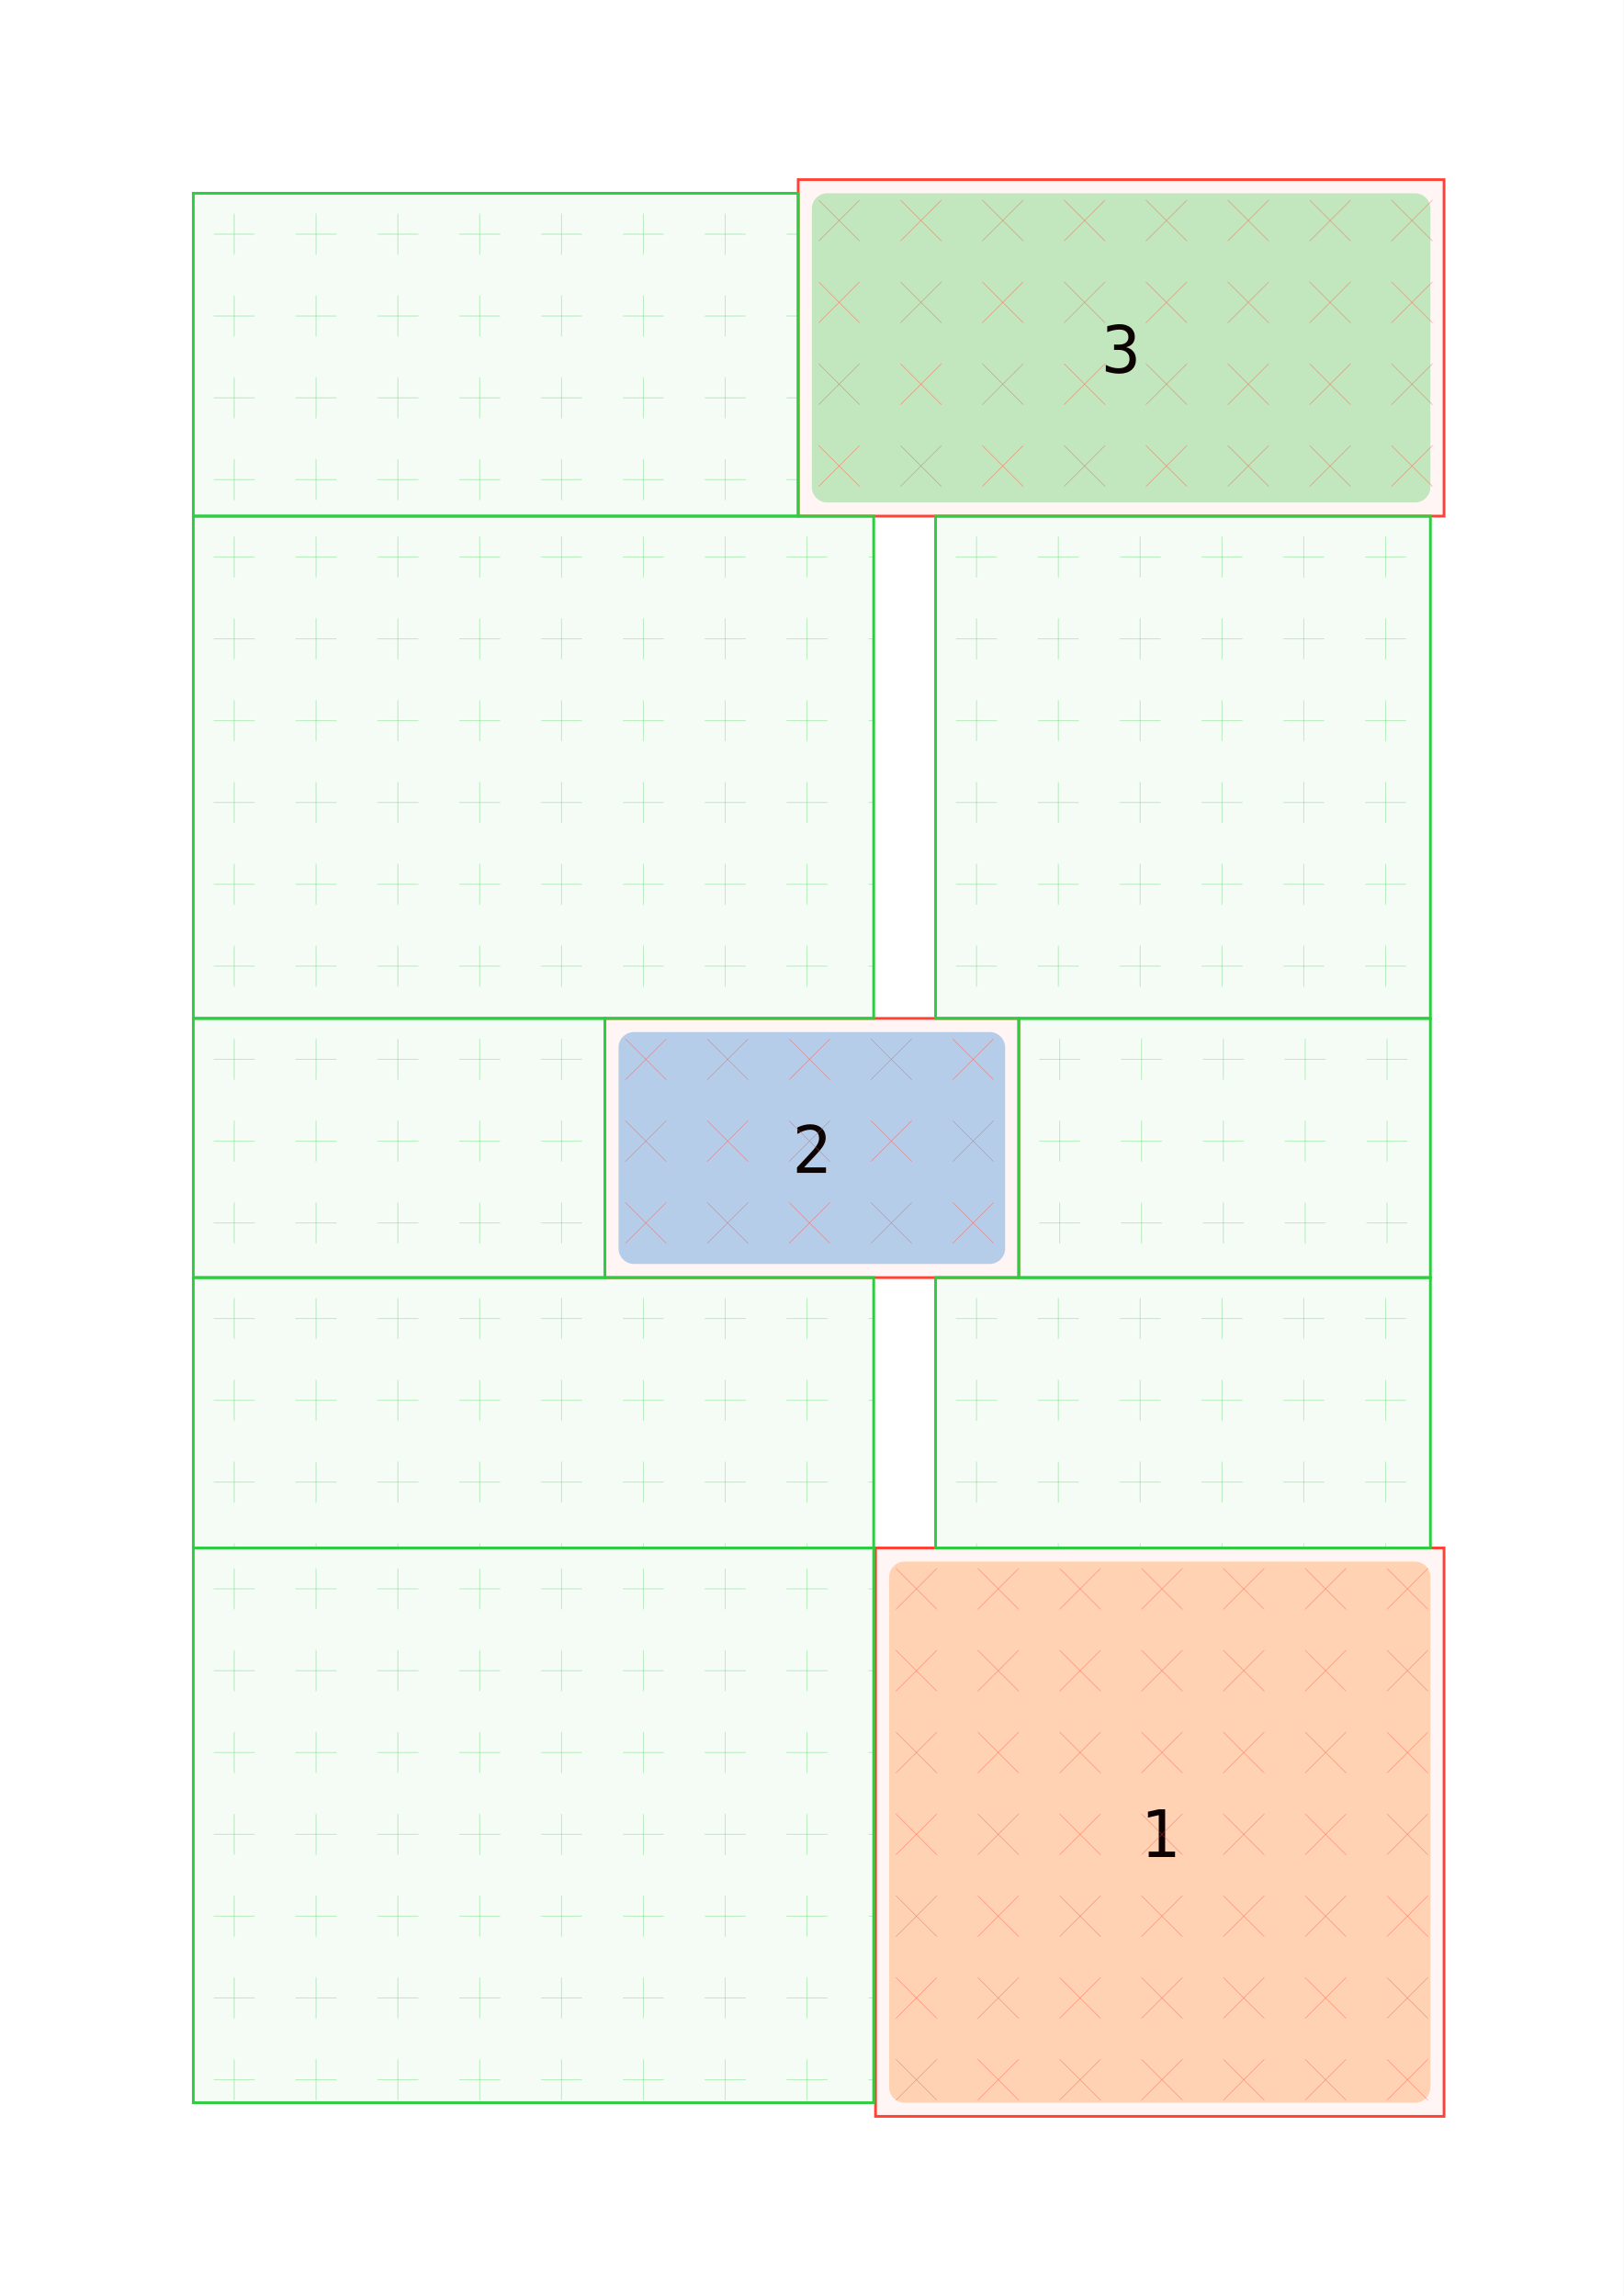
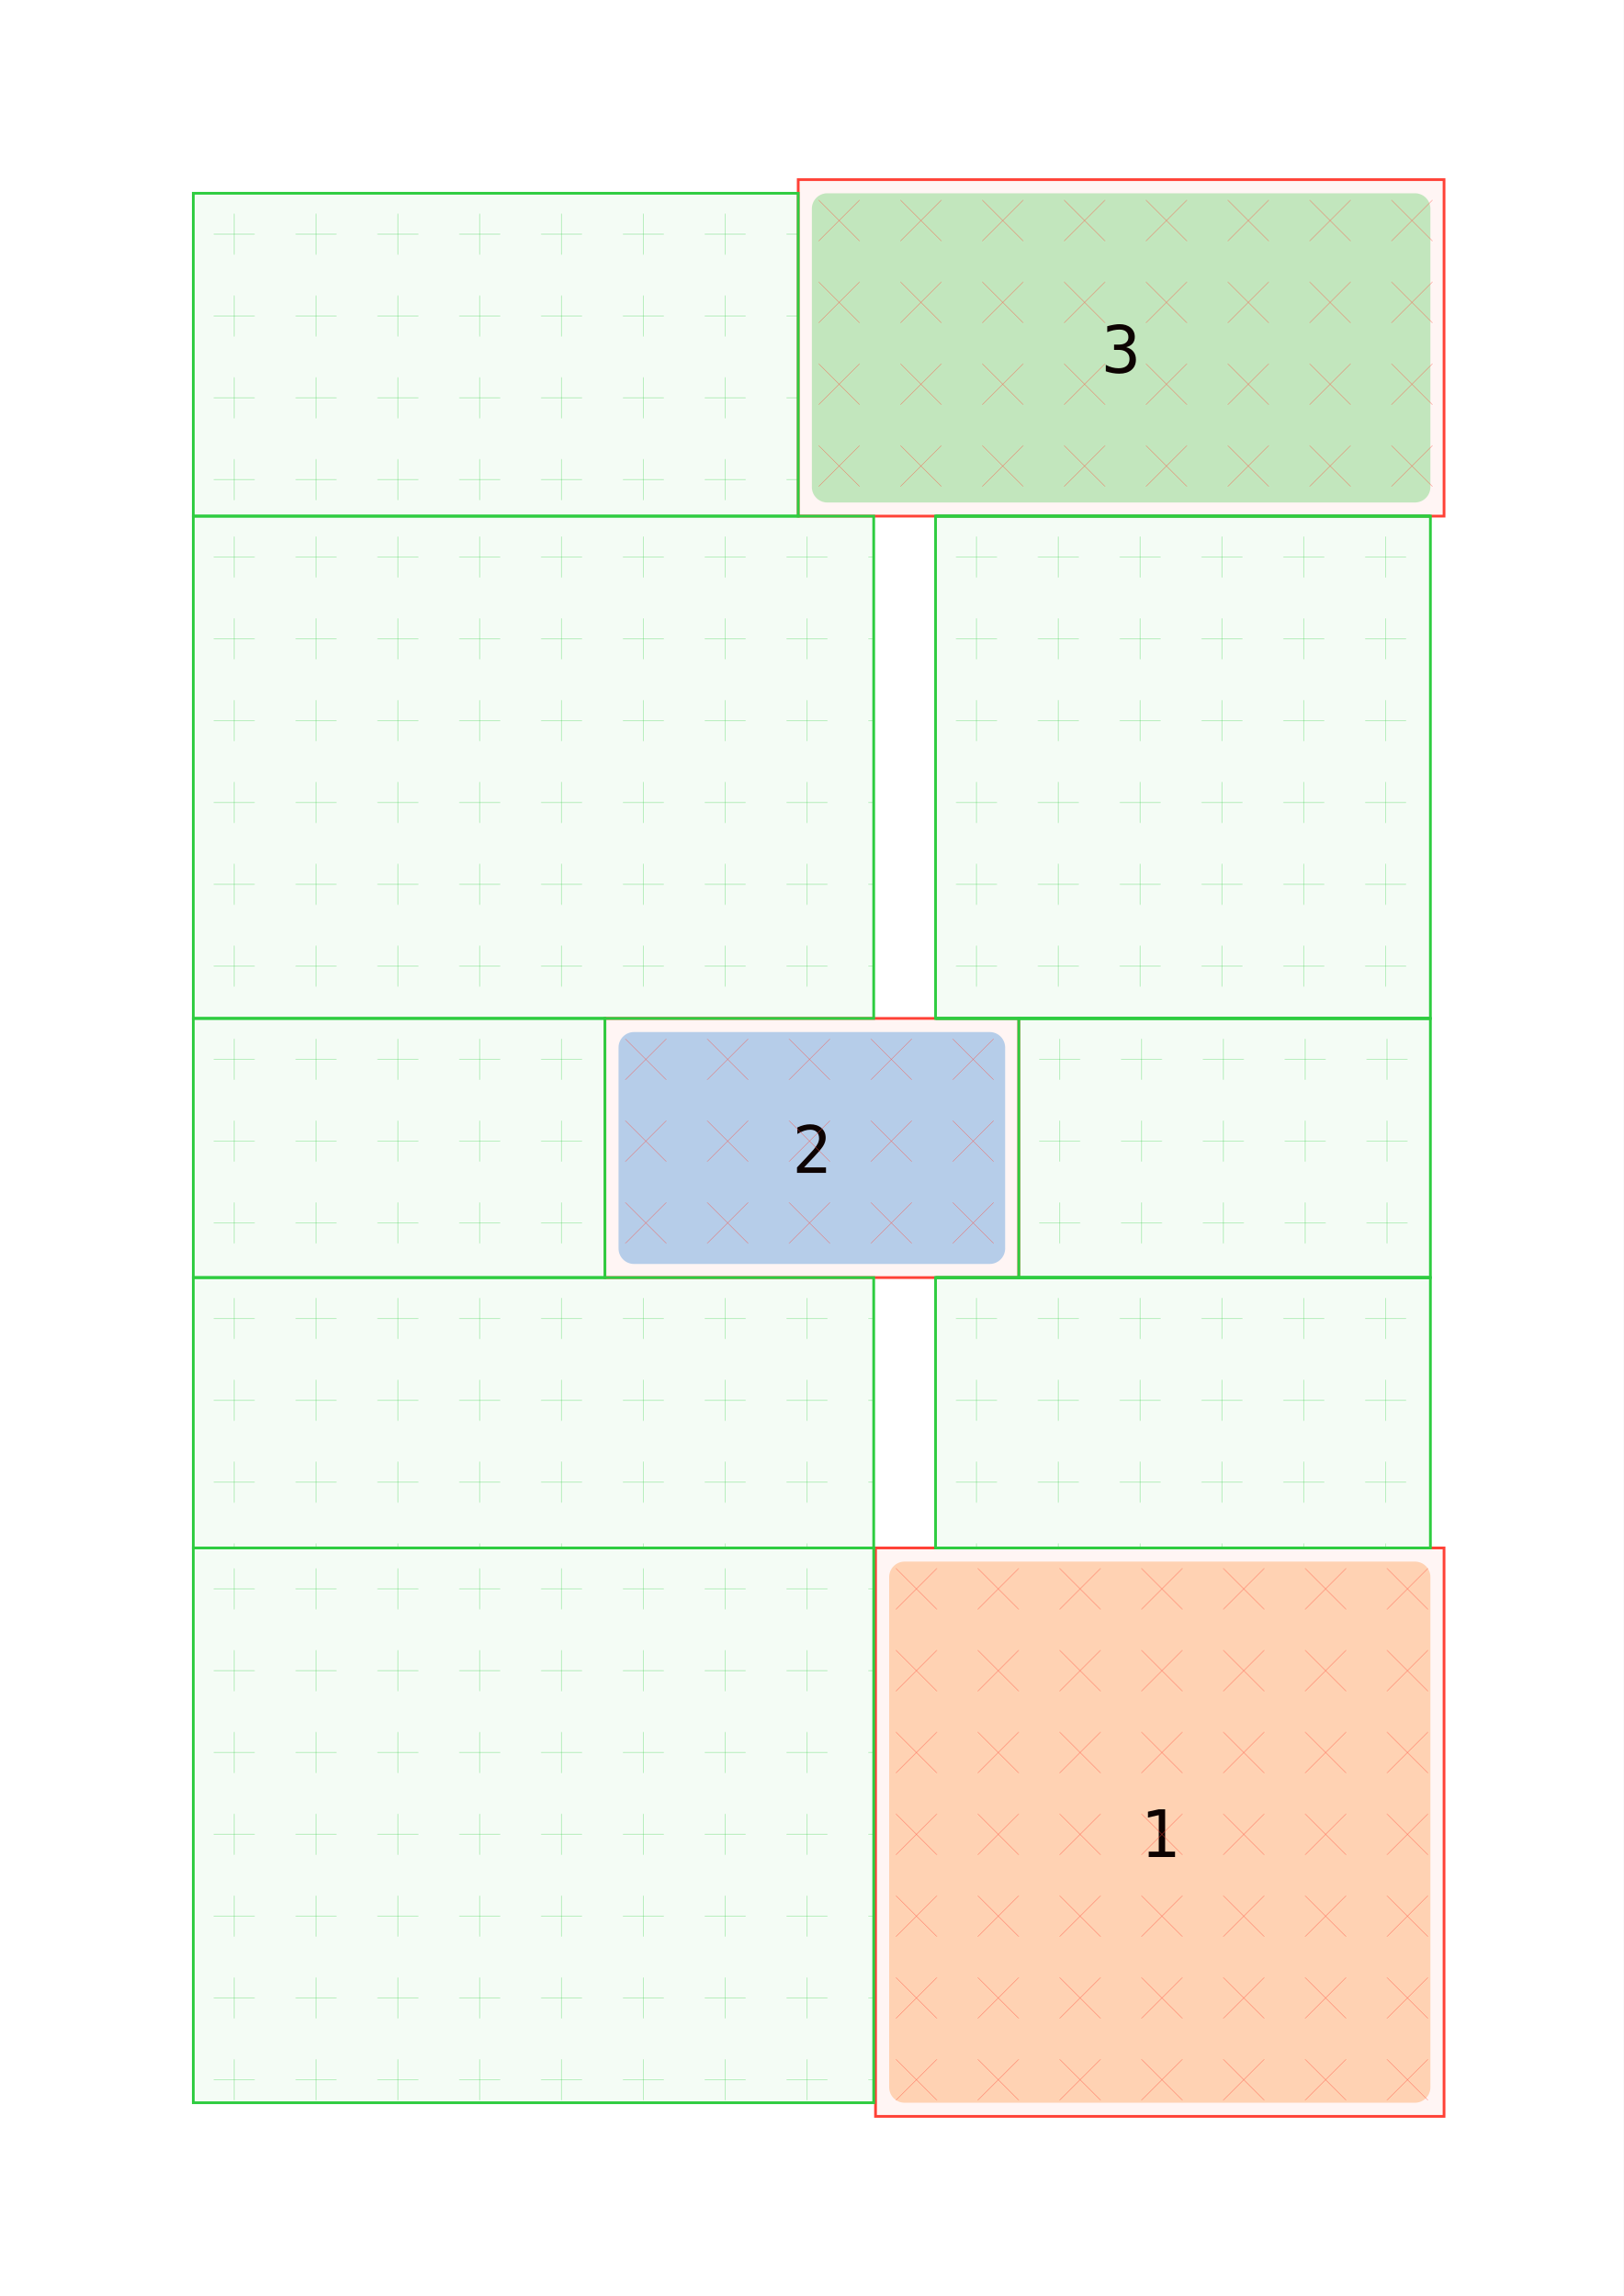
<svg xmlns="http://www.w3.org/2000/svg" xmlns:xlink="http://www.w3.org/1999/xlink" class="typst-doc" viewBox="0 0 595.276 841.89" width="595.276pt" height="841.89pt">
  <path class="typst-shape" fill="#ffffff" fill-rule="nonzero" d="M 0 0 L 0 841.89 L 595.276 841.89 L 595.276 0 Z " />
  <g>
    <g transform="translate(70.86614 70.86614)">
      <g class="typst-group">
        <g>
          <g transform="translate(255.1181 501.7323)">
            <g class="typst-group">
              <g>
                <g transform="translate(-0 -0)">
                  <path class="typst-shape" fill="#ff851b4d" fill-rule="nonzero" d="M 0 5.669 C 0 2.538 2.538 0 5.669 0 L 192.756 0 C 195.887 0 198.425 2.538 198.425 5.669 L 198.425 192.756 C 198.425 195.887 195.887 198.425 192.756 198.425 L 5.669 198.425 C 2.538 198.425 0 195.887 0 192.756 Z " />
                </g>
                <g transform="translate(91.98799 108.3298)">
                  <g class="typst-text" transform="scale(1, -1)">
                    <use xlink:href="#gF240486548E416AE1A570F31F6ED1982" x="0" fill="#000000" fill-rule="nonzero" />
                  </g>
                </g>
              </g>
            </g>
          </g>
+           <g transform="translate(250.1181 496.7323)">
+             <g class="typst-group">
+               <g>
+                 <g transform="translate(-0 -0)">
+                   <path class="typst-shape" fill="url(#p2598D080F96FAB95DECF3B3FE5F51C21)" fill-rule="nonzero" stroke="#ff4136" stroke-width="1" stroke-linecap="butt" stroke-linejoin="miter" stroke-miterlimit="4" d="M 0 0 L 0 208.425 L 208.425 208.425 L 208.425 0 Z " />
+                 </g>
+               </g>
+             </g>
+           </g>
          <g transform="translate(155.9055 307.5591)">
            <g class="typst-group">
              <g>
                <g transform="translate(-0 -0)">
                  <path class="typst-shape" fill="#0074d94d" fill-rule="nonzero" d="M 0 5.669 C 0 2.538 2.538 0 5.669 0 L 136.063 0 C 139.194 0 141.732 2.538 141.732 5.669 L 141.732 79.37 C 141.732 82.501 139.194 85.039 136.063 85.039 L 5.669 85.039 C 2.538 85.039 0 82.501 0 79.37 Z " />
                </g>
                <g transform="translate(63.64153 51.63687)">
                  <g class="typst-text" transform="scale(1, -1)">
                    <use xlink:href="#g21E883D563F2E9D303D6F61E0E635A13" x="0" fill="#000000" fill-rule="nonzero" />
                  </g>
                </g>
              </g>
            </g>
          </g>
+           <g transform="translate(150.9055 302.5591)">
+             <g class="typst-group">
+               <g>
+                 <g transform="translate(-0 -0)">
+                   <path class="typst-shape" fill="url(#p2598D080F96FAB95DECF3B3FE5F51C21)" fill-rule="nonzero" stroke="#ff4136" stroke-width="1" stroke-linecap="butt" stroke-linejoin="miter" stroke-miterlimit="4" d="M 0 0 L 0 95.039 L 151.732 95.039 L 151.732 0 Z " />
+                 </g>
+               </g>
+             </g>
+           </g>
          <g transform="translate(226.7717 0)">
            <g class="typst-group">
              <g>
                <g transform="translate(-0 -0)">
                  <path class="typst-shape" fill="#2ecc404d" fill-rule="nonzero" d="M 0 5.669 C 0 2.538 2.538 0 5.669 0 L 221.102 0 C 224.233 0 226.772 2.538 226.772 5.669 L 226.772 107.717 C 226.772 110.848 224.233 113.386 221.102 113.386 L 5.669 113.386 C 2.538 113.386 0 110.848 0 107.717 Z " />
                </g>
                <g transform="translate(106.1612 65.8101)">
                  <g class="typst-text" transform="scale(1, -1)">
                    <use xlink:href="#g6CA677F4B246D83AD0CBFC3A61C9DD83" x="0" fill="#000000" fill-rule="nonzero" />
                  </g>
                </g>
              </g>
            </g>
          </g>
-           <g transform="translate(250.1181 496.7323)">
-             <g class="typst-group">
-               <g>
-                 <g transform="translate(-0 -0)">
-                   <path class="typst-shape" fill="url(#pE67007027897766361DC3482197E2D2D)" fill-rule="nonzero" stroke="#ff4136" stroke-width="1" stroke-linecap="butt" stroke-linejoin="miter" stroke-miterlimit="4" d="M 0 0 L 0 208.425 L 208.425 208.425 L 208.425 0 Z " />
-                 </g>
-               </g>
-             </g>
-           </g>
-           <g transform="translate(150.9055 302.5591)">
-             <g class="typst-group">
-               <g>
-                 <g transform="translate(-0 -0)">
-                   <path class="typst-shape" fill="url(#pE67007027897766361DC3482197E2D2D)" fill-rule="nonzero" stroke="#ff4136" stroke-width="1" stroke-linecap="butt" stroke-linejoin="miter" stroke-miterlimit="4" d="M 0 0 L 0 95.039 L 151.732 95.039 L 151.732 0 Z " />
-                 </g>
-               </g>
-             </g>
-           </g>
          <g transform="translate(221.7717 -5)">
            <g class="typst-group">
              <g>
                <g transform="translate(-0 -0)">
-                   <path class="typst-shape" fill="url(#pE67007027897766361DC3482197E2D2D)" fill-rule="nonzero" stroke="#ff4136" stroke-width="1" stroke-linecap="butt" stroke-linejoin="miter" stroke-miterlimit="4" d="M 0 0 L 0 123.386 L 236.772 123.386 L 236.772 0 Z " />
+                   <path class="typst-shape" fill="url(#p2598D080F96FAB95DECF3B3FE5F51C21)" fill-rule="nonzero" stroke="#ff4136" stroke-width="1" stroke-linecap="butt" stroke-linejoin="miter" stroke-miterlimit="4" d="M 0 0 L 0 123.386 L 236.772 123.386 L 236.772 0 Z " />
                </g>
              </g>
            </g>
          </g>
          <g transform="translate(0 0)">
            <g class="typst-group">
              <g>
                <g transform="translate(-0 -0)">
-                   <path class="typst-shape" fill="url(#p25C2C36563E472937169CB3B839189E1)" fill-rule="nonzero" stroke="#2ecc40" stroke-width="1" stroke-linecap="butt" stroke-linejoin="miter" stroke-miterlimit="4" d="M 0 0 L 0 118.386 L 221.772 118.386 L 221.772 0 Z " />
+                   <path class="typst-shape" fill="url(#p2AAF02C81583F50091548710A520B63)" fill-rule="nonzero" stroke="#2ecc40" stroke-width="1" stroke-linecap="butt" stroke-linejoin="miter" stroke-miterlimit="4" d="M 0 0 L 0 118.386 L 221.772 118.386 L 221.772 0 Z " />
                </g>
              </g>
            </g>
          </g>
          <g transform="translate(0 118.3858)">
            <g class="typst-group">
              <g>
                <g transform="translate(-0 -0)">
-                   <path class="typst-shape" fill="url(#p25C2C36563E472937169CB3B839189E1)" fill-rule="nonzero" stroke="#2ecc40" stroke-width="1" stroke-linecap="butt" stroke-linejoin="miter" stroke-miterlimit="4" d="M 0 0 L 0 184.173 L 249.449 184.173 L 249.449 0 Z " />
+                   <path class="typst-shape" fill="url(#p2AAF02C81583F50091548710A520B63)" fill-rule="nonzero" stroke="#2ecc40" stroke-width="1" stroke-linecap="butt" stroke-linejoin="miter" stroke-miterlimit="4" d="M 0 0 L 0 184.173 L 249.449 184.173 L 249.449 0 Z " />
                </g>
              </g>
            </g>
          </g>
          <g transform="translate(0 302.5591)">
            <g class="typst-group">
              <g>
                <g transform="translate(-0 -0)">
-                   <path class="typst-shape" fill="url(#p25C2C36563E472937169CB3B839189E1)" fill-rule="nonzero" stroke="#2ecc40" stroke-width="1" stroke-linecap="butt" stroke-linejoin="miter" stroke-miterlimit="4" d="M 0 0 L 0 95.039 L 150.906 95.039 L 150.906 0 Z " />
+                   <path class="typst-shape" fill="url(#p2AAF02C81583F50091548710A520B63)" fill-rule="nonzero" stroke="#2ecc40" stroke-width="1" stroke-linecap="butt" stroke-linejoin="miter" stroke-miterlimit="4" d="M 0 0 L 0 95.039 L 150.906 95.039 L 150.906 0 Z " />
                </g>
              </g>
            </g>
          </g>
          <g transform="translate(0 397.5984)">
            <g class="typst-group">
              <g>
                <g transform="translate(-0 -0)">
-                   <path class="typst-shape" fill="url(#p25C2C36563E472937169CB3B839189E1)" fill-rule="nonzero" stroke="#2ecc40" stroke-width="1" stroke-linecap="butt" stroke-linejoin="miter" stroke-miterlimit="4" d="M 0 0 L 0 99.134 L 249.449 99.134 L 249.449 0 Z " />
+                   <path class="typst-shape" fill="url(#p2AAF02C81583F50091548710A520B63)" fill-rule="nonzero" stroke="#2ecc40" stroke-width="1" stroke-linecap="butt" stroke-linejoin="miter" stroke-miterlimit="4" d="M 0 0 L 0 99.134 L 249.449 99.134 L 249.449 0 Z " />
                </g>
              </g>
            </g>
          </g>
          <g transform="translate(0 496.7323)">
            <g class="typst-group">
              <g>
                <g transform="translate(-0 -0)">
-                   <path class="typst-shape" fill="url(#p25C2C36563E472937169CB3B839189E1)" fill-rule="nonzero" stroke="#2ecc40" stroke-width="1" stroke-linecap="butt" stroke-linejoin="miter" stroke-miterlimit="4" d="M 0 0 L 0 203.425 L 249.449 203.425 L 249.449 0 Z " />
+                   <path class="typst-shape" fill="url(#p2AAF02C81583F50091548710A520B63)" fill-rule="nonzero" stroke="#2ecc40" stroke-width="1" stroke-linecap="butt" stroke-linejoin="miter" stroke-miterlimit="4" d="M 0 0 L 0 203.425 L 249.449 203.425 L 249.449 0 Z " />
                </g>
              </g>
            </g>
          </g>
          <g transform="translate(272.126 118.3858)">
            <g class="typst-group">
              <g>
                <g transform="translate(-0 -0)">
-                   <path class="typst-shape" fill="url(#p25C2C36563E472937169CB3B839189E1)" fill-rule="nonzero" stroke="#2ecc40" stroke-width="1" stroke-linecap="butt" stroke-linejoin="miter" stroke-miterlimit="4" d="M 0 0 L 0 184.173 L 181.417 184.173 L 181.417 0 Z " />
+                   <path class="typst-shape" fill="url(#p2AAF02C81583F50091548710A520B63)" fill-rule="nonzero" stroke="#2ecc40" stroke-width="1" stroke-linecap="butt" stroke-linejoin="miter" stroke-miterlimit="4" d="M 0 0 L 0 0 L 181.417 0 L 181.417 0 Z " />
+                 </g>
+               </g>
+             </g>
+           </g>
+           <g transform="translate(272.126 118.3858)">
+             <g class="typst-group">
+               <g>
+                 <g transform="translate(-0 -0)">
+                   <path class="typst-shape" fill="url(#p2AAF02C81583F50091548710A520B63)" fill-rule="nonzero" stroke="#2ecc40" stroke-width="1" stroke-linecap="butt" stroke-linejoin="miter" stroke-miterlimit="4" d="M 0 0 L 0 0 L 181.417 0 L 181.417 0 Z " />
+                 </g>
+               </g>
+             </g>
+           </g>
+           <g transform="translate(272.126 118.3858)">
+             <g class="typst-group">
+               <g>
+                 <g transform="translate(-0 -0)">
+                   <path class="typst-shape" fill="url(#p2AAF02C81583F50091548710A520B63)" fill-rule="nonzero" stroke="#2ecc40" stroke-width="1" stroke-linecap="butt" stroke-linejoin="miter" stroke-miterlimit="4" d="M 0 0 L 0 184.173 L 181.417 184.173 L 181.417 0 Z " />
+                 </g>
+               </g>
+             </g>
+           </g>
+           <g transform="translate(272.126 302.5591)">
+             <g class="typst-group">
+               <g>
+                 <g transform="translate(-0 -0)">
+                   <path class="typst-shape" fill="url(#p2AAF02C81583F50091548710A520B63)" fill-rule="nonzero" stroke="#2ecc40" stroke-width="1" stroke-linecap="butt" stroke-linejoin="miter" stroke-miterlimit="4" d="M 0 0 L 0 0 L 181.417 0 L 181.417 0 Z " />
+                 </g>
+               </g>
+             </g>
+           </g>
+           <g transform="translate(272.126 302.5591)">
+             <g class="typst-group">
+               <g>
+                 <g transform="translate(-0 -0)">
+                   <path class="typst-shape" fill="url(#p2AAF02C81583F50091548710A520B63)" fill-rule="nonzero" stroke="#2ecc40" stroke-width="1" stroke-linecap="butt" stroke-linejoin="miter" stroke-miterlimit="4" d="M 0 0 L 0 0 L 181.417 0 L 181.417 0 Z " />
                </g>
              </g>
            </g>
          </g>
          <g transform="translate(302.6378 302.5591)">
            <g class="typst-group">
              <g>
                <g transform="translate(-0 -0)">
-                   <path class="typst-shape" fill="url(#p25C2C36563E472937169CB3B839189E1)" fill-rule="nonzero" stroke="#2ecc40" stroke-width="1" stroke-linecap="butt" stroke-linejoin="miter" stroke-miterlimit="4" d="M 0 0 L 0 95.039 L 150.906 95.039 L 150.906 0 Z " />
+                   <path class="typst-shape" fill="url(#p2AAF02C81583F50091548710A520B63)" fill-rule="nonzero" stroke="#2ecc40" stroke-width="1" stroke-linecap="butt" stroke-linejoin="miter" stroke-miterlimit="4" d="M 0 0 L 0 95.039 L 150.906 95.039 L 150.906 0 Z " />
                </g>
              </g>
            </g>
          </g>
          <g transform="translate(272.126 397.5984)">
            <g class="typst-group">
              <g>
                <g transform="translate(-0 -0)">
-                   <path class="typst-shape" fill="url(#p25C2C36563E472937169CB3B839189E1)" fill-rule="nonzero" stroke="#2ecc40" stroke-width="1" stroke-linecap="butt" stroke-linejoin="miter" stroke-miterlimit="4" d="M 0 0 L 0 99.134 L 181.417 99.134 L 181.417 0 Z " />
+                   <path class="typst-shape" fill="url(#p2AAF02C81583F50091548710A520B63)" fill-rule="nonzero" stroke="#2ecc40" stroke-width="1" stroke-linecap="butt" stroke-linejoin="miter" stroke-miterlimit="4" d="M 0 0 L 0 0 L 181.417 0 L 181.417 0 Z " />
+                 </g>
+               </g>
+             </g>
+           </g>
+           <g transform="translate(272.126 397.5984)">
+             <g class="typst-group">
+               <g>
+                 <g transform="translate(-0 -0)">
+                   <path class="typst-shape" fill="url(#p2AAF02C81583F50091548710A520B63)" fill-rule="nonzero" stroke="#2ecc40" stroke-width="1" stroke-linecap="butt" stroke-linejoin="miter" stroke-miterlimit="4" d="M 0 0 L 0 0 L 181.417 0 L 181.417 0 Z " />
+                 </g>
+               </g>
+             </g>
+           </g>
+           <g transform="translate(272.126 397.5984)">
+             <g class="typst-group">
+               <g>
+                 <g transform="translate(-0 -0)">
+                   <path class="typst-shape" fill="url(#p2AAF02C81583F50091548710A520B63)" fill-rule="nonzero" stroke="#2ecc40" stroke-width="1" stroke-linecap="butt" stroke-linejoin="miter" stroke-miterlimit="4" d="M 0 0 L 0 99.134 L 181.417 99.134 L 181.417 0 Z " />
+                 </g>
+               </g>
+             </g>
+           </g>
+           <g transform="translate(272.126 496.7323)">
+             <g class="typst-group">
+               <g>
+                 <g transform="translate(-0 -0)">
+                   <path class="typst-shape" fill="url(#p2AAF02C81583F50091548710A520B63)" fill-rule="nonzero" stroke="#2ecc40" stroke-width="1" stroke-linecap="butt" stroke-linejoin="miter" stroke-miterlimit="4" d="M 0 0 L 0 0 L 181.417 0 L 181.417 0 Z " />
+                 </g>
+               </g>
+             </g>
+           </g>
+           <g transform="translate(272.126 496.7323)">
+             <g class="typst-group">
+               <g>
+                 <g transform="translate(-0 -0)">
+                   <path class="typst-shape" fill="url(#p2AAF02C81583F50091548710A520B63)" fill-rule="nonzero" stroke="#2ecc40" stroke-width="1" stroke-linecap="butt" stroke-linejoin="miter" stroke-miterlimit="4" d="M 0 0 L 0 0 L 181.417 0 L 181.417 0 Z " />
                </g>
              </g>
            </g>
          </g>
        </g>
      </g>
    </g>
  </g>
  <defs id="glyph">
    <symbol id="gF240486548E416AE1A570F31F6ED1982" overflow="visible">
      <path d="M 3.164 1.992 L 6.844 1.992 L 6.844 15.363 L 2.883 14.473 L 2.883 16.629 L 6.82 17.496 L 9.188 17.496 L 9.188 1.992 L 12.82 1.992 L 12.82 0 L 3.164 0 L 3.164 1.992 Z " />
    </symbol>
    <symbol id="g21E883D563F2E9D303D6F61E0E635A13" overflow="visible">
      <path d="M 4.371 1.992 L 12.41 1.992 L 12.41 0 L 1.781 0 L 1.781 1.992 Q 3.973 4.301 5.613 6.07 Q 7.254 7.84 7.875 8.566 Q 9.047 9.996 9.457 10.881 Q 9.867 11.766 9.867 12.691 Q 9.867 14.156 9.006 14.988 Q 8.145 15.82 6.645 15.82 Q 5.578 15.82 4.406 15.434 Q 3.234 15.047 1.922 14.262 L 1.922 16.652 Q 3.129 17.227 4.295 17.52 Q 5.461 17.812 6.598 17.812 Q 9.164 17.812 10.729 16.447 Q 12.293 15.082 12.293 12.867 Q 12.293 11.742 11.771 10.617 Q 11.25 9.492 10.078 8.133 Q 9.422 7.371 8.174 6.023 Q 6.926 4.676 4.371 1.992 Z " />
    </symbol>
    <symbol id="g6CA677F4B246D83AD0CBFC3A61C9DD83" overflow="visible">
      <path d="M 9.094 9.363 Q 10.816 8.906 11.73 7.74 Q 12.645 6.574 12.645 4.828 Q 12.645 2.414 11.021 1.037 Q 9.398 -0.34 6.527 -0.34 Q 5.32 -0.34 4.066 -0.117 Q 2.812 0.105 1.605 0.527 L 1.605 2.883 Q 2.801 2.262 3.961 1.957 Q 5.121 1.652 6.27 1.652 Q 8.215 1.652 9.258 2.531 Q 10.301 3.41 10.301 5.062 Q 10.301 6.586 9.258 7.482 Q 8.215 8.379 6.434 8.379 L 4.629 8.379 L 4.629 10.324 L 6.434 10.324 Q 8.062 10.324 8.977 11.039 Q 9.891 11.754 9.891 13.031 Q 9.891 14.379 9.041 15.1 Q 8.191 15.82 6.621 15.82 Q 5.578 15.82 4.465 15.586 Q 3.352 15.352 2.133 14.883 L 2.133 17.062 Q 3.551 17.438 4.658 17.625 Q 5.766 17.812 6.621 17.812 Q 9.176 17.812 10.705 16.529 Q 12.234 15.246 12.234 13.125 Q 12.234 11.684 11.432 10.723 Q 10.629 9.762 9.094 9.363 Z " />
    </symbol>
  </defs>
  <defs id="tilings">
-     <pattern id="t6929F7DEE4A47A6F7819AC04AF9E8085" width="30" height="30" patternUnits="userSpaceOnUse" viewBox="0 0 30.000 30.000">
+     <pattern id="tC784CF34DBBDE076115A4FC2653EC546" width="30" height="30" patternUnits="userSpaceOnUse" viewBox="0 0 30.000 30.000">
      <g>
        <g transform="translate(0 0)">
          <g class="typst-group">
            <g>
              <g transform="translate(-0 -0)">
                <path class="typst-shape" fill="#ff41360d" fill-rule="nonzero" d="M 0 0 L 0 30 L 30 30 L 30 0 Z " />
              </g>
            </g>
          </g>
        </g>
        <g transform="translate(7.5 7.5)">
          <path class="typst-shape" fill="none" stroke="#ff4136" stroke-width="0.1" stroke-linecap="butt" stroke-linejoin="miter" stroke-miterlimit="4" d="M 0 0 L 15 15 " />
        </g>
        <g transform="translate(7.5 22.5)">
          <path class="typst-shape" fill="none" stroke="#ff4136" stroke-width="0.1" stroke-linecap="butt" stroke-linejoin="miter" stroke-miterlimit="4" d="M 0 0 L 15 -15 " />
        </g>
      </g>
    </pattern>
-     <pattern id="tF9C25EB01595C61CB67BBA8121E12E9D" width="30" height="30" patternUnits="userSpaceOnUse" viewBox="0 0 30.000 30.000">
+     <pattern id="t5DEC6D6F611EF939B9CDEC7551DF2CE1" width="30" height="30" patternUnits="userSpaceOnUse" viewBox="0 0 30.000 30.000">
      <g>
        <g transform="translate(0 0)">
          <g class="typst-group">
            <g>
              <g transform="translate(-0 -0)">
                <path class="typst-shape" fill="#2ecc400d" fill-rule="nonzero" d="M 0 0 L 0 30 L 30 30 L 30 0 Z " />
              </g>
            </g>
          </g>
        </g>
        <g transform="translate(7.5 15)">
          <path class="typst-shape" fill="none" stroke="#2ecc40" stroke-width="0.1" stroke-linecap="butt" stroke-linejoin="miter" stroke-miterlimit="4" d="M 0 0 L 15 0 " />
        </g>
        <g transform="translate(15 7.5)">
          <path class="typst-shape" fill="none" stroke="#2ecc40" stroke-width="0.1" stroke-linecap="butt" stroke-linejoin="miter" stroke-miterlimit="4" d="M 0 0 L 0 15 " />
        </g>
      </g>
    </pattern>
  </defs>
  <defs id="tilings-refs">
-     <pattern patternTransform="matrix(1 0 0 1 0 0)" id="pE67007027897766361DC3482197E2D2D" href="#t6929F7DEE4A47A6F7819AC04AF9E8085" xlink:href="#t6929F7DEE4A47A6F7819AC04AF9E8085" />
-     <pattern patternTransform="matrix(1 0 0 1 0 0)" id="p25C2C36563E472937169CB3B839189E1" href="#tF9C25EB01595C61CB67BBA8121E12E9D" xlink:href="#tF9C25EB01595C61CB67BBA8121E12E9D" />
+     <pattern patternTransform="matrix(1 0 0 1 0 0)" id="p2598D080F96FAB95DECF3B3FE5F51C21" href="#tC784CF34DBBDE076115A4FC2653EC546" xlink:href="#tC784CF34DBBDE076115A4FC2653EC546" />
+     <pattern patternTransform="matrix(1 0 0 1 0 0)" id="p2AAF02C81583F50091548710A520B63" href="#t5DEC6D6F611EF939B9CDEC7551DF2CE1" xlink:href="#t5DEC6D6F611EF939B9CDEC7551DF2CE1" />
  </defs>
</svg>
